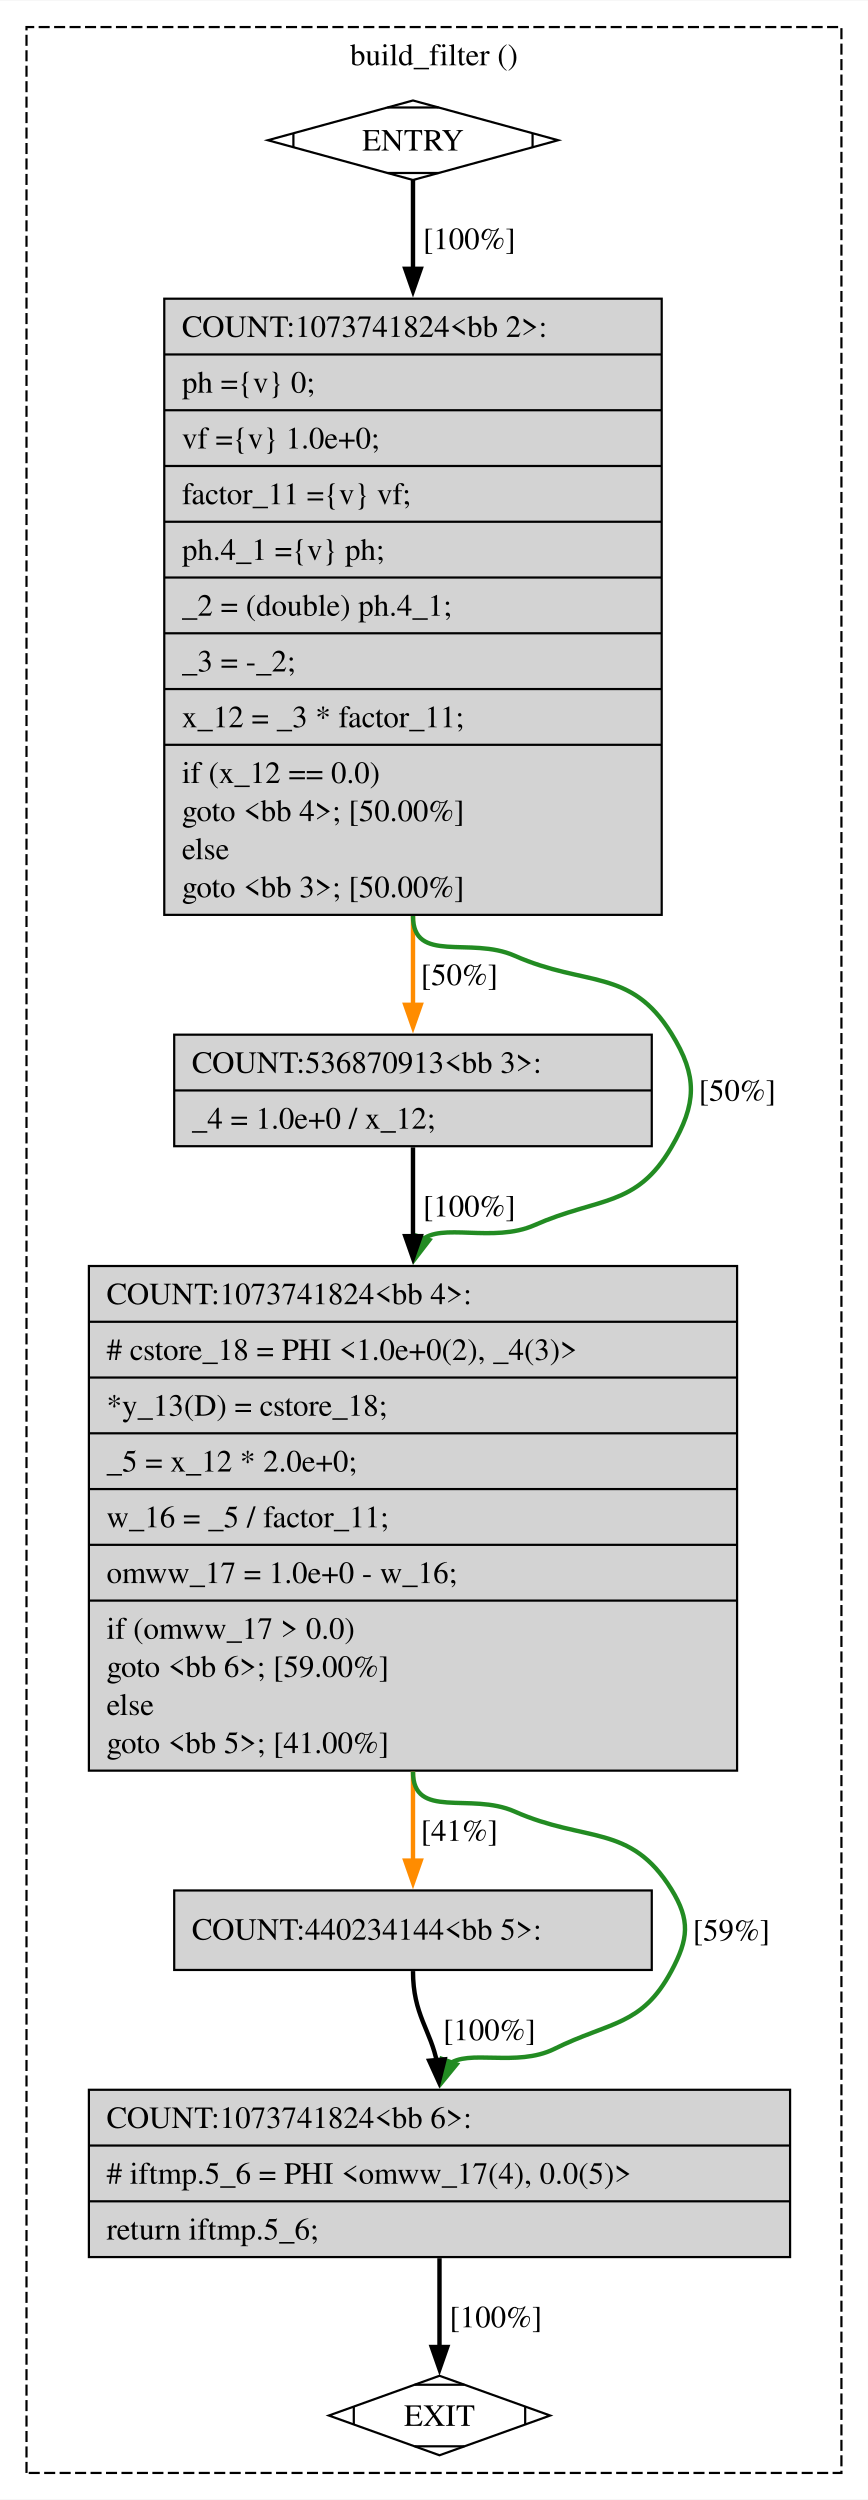
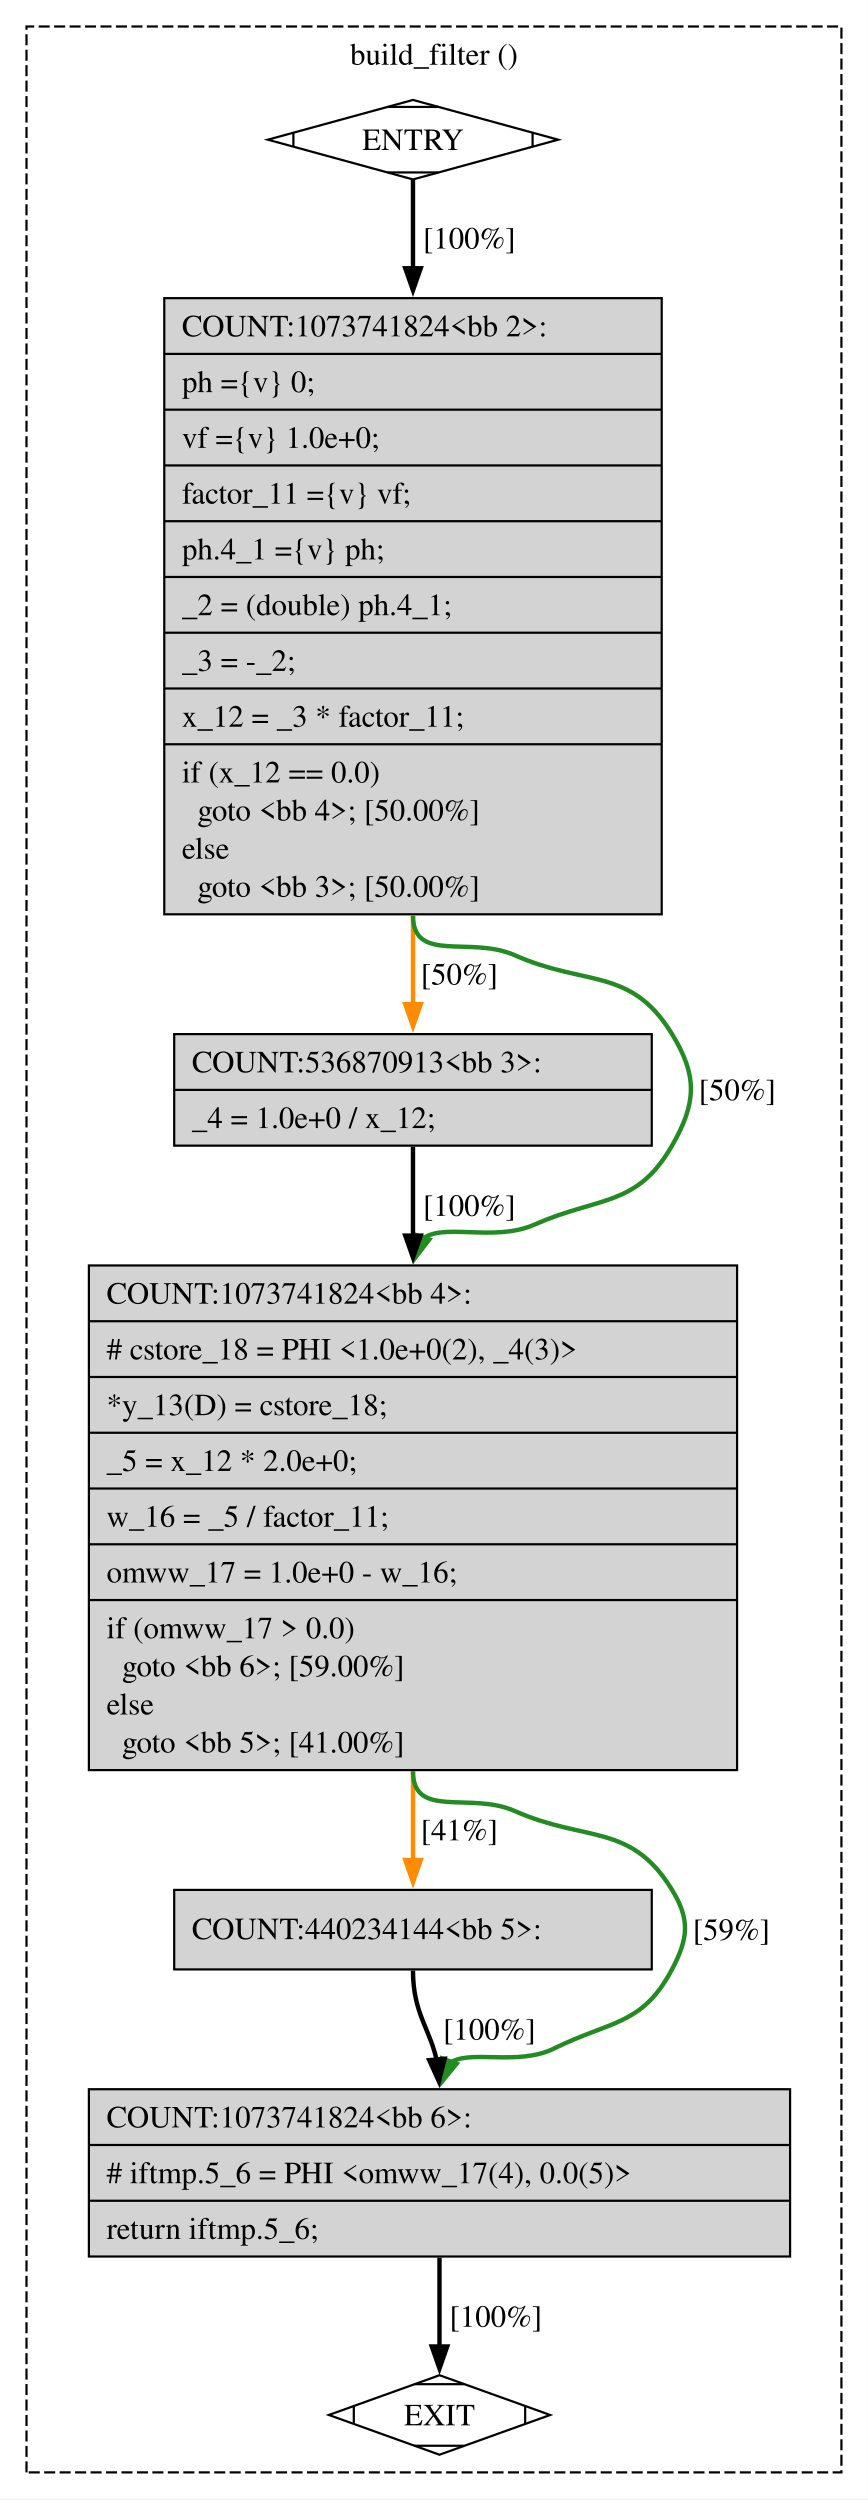
- <svg xmlns="http://www.w3.org/2000/svg" width="393pt" height="1132pt" viewBox="0.00 0.00 393.00 1131.50">
+ <svg xmlns="http://www.w3.org/2000/svg" width="393pt" height="1132pt" viewBox="0.00 0.00 393.00 1132.00">
  <g id="graph0" class="graph" transform="scale(1 1) rotate(0) translate(4 1127.5)">
    <polygon fill="white" stroke="none" points="-4,4 -4,-1127.5 389,-1127.5 389,4 -4,4" />
    <g id="clust1" class="cluster">
      <polygon fill="none" stroke="black" stroke-dasharray="5,2" points="8,-8 8,-1115.5 377,-1115.5 377,-8 8,-8" />
-       <text text-anchor="middle" x="192.5" y="-1098.2" font-family="Times,serif" font-size="14.00">build_filter ()</text>
+       <text xml:space="preserve" text-anchor="middle" x="192.5" y="-1098.2" font-family="Times,serif" font-size="14.00">build_filter ()</text>
    </g>
    <g id="node1" class="node">
      <polygon fill="white" stroke="black" points="183,-1082.25 117.28,-1064.25 183,-1046.25 248.72,-1064.25 183,-1082.25" />
      <polyline fill="none" stroke="black" points="128.85,-1067.42 128.85,-1061.08" />
      <polyline fill="none" stroke="black" points="171.43,-1049.42 194.57,-1049.42" />
      <polyline fill="none" stroke="black" points="237.15,-1061.08 237.15,-1067.42" />
      <polyline fill="none" stroke="black" points="194.57,-1079.08 171.43,-1079.08" />
-       <text text-anchor="middle" x="183" y="-1059.58" font-family="Times,serif" font-size="14.00">ENTRY</text>
+       <text xml:space="preserve" text-anchor="middle" x="183" y="-1059.58" font-family="Times,serif" font-size="14.00">ENTRY</text>
    </g>
    <g id="node2" class="node">
      <polygon fill="white" stroke="black" points="195,-52 144.9,-34 195,-16 245.1,-34 195,-52" />
      <polyline fill="none" stroke="black" points="156.2,-38.06 156.2,-29.94" />
      <polyline fill="none" stroke="black" points="183.71,-20.06 206.29,-20.06" />
      <polyline fill="none" stroke="black" points="233.8,-29.94 233.8,-38.06" />
      <polyline fill="none" stroke="black" points="206.29,-47.94 183.71,-47.94" />
-       <text text-anchor="middle" x="195" y="-29.32" font-family="Times,serif" font-size="14.00">EXIT</text>
+       <text xml:space="preserve" text-anchor="middle" x="195" y="-29.32" font-family="Times,serif" font-size="14.00">EXIT</text>
    </g>
    <g id="node3" class="node">
      <polygon fill="lightgrey" stroke="black" points="70.38,-713.5 70.38,-992.5 295.62,-992.5 295.62,-713.5 70.38,-713.5" />
-       <text text-anchor="start" x="78.38" y="-975.2" font-family="Times,serif" font-size="14.00">COUNT:1073741824&lt;bb 2&gt;:</text>
+       <text xml:space="preserve" text-anchor="start" x="78.38" y="-975.2" font-family="Times,serif" font-size="14.00">COUNT:1073741824&lt;bb 2&gt;:</text>
      <polyline fill="none" stroke="black" points="70.38,-967.25 295.62,-967.25" />
-       <text text-anchor="start" x="78.38" y="-949.95" font-family="Times,serif" font-size="14.00">ph ={v} 0;</text>
+       <text xml:space="preserve" text-anchor="start" x="78.38" y="-949.95" font-family="Times,serif" font-size="14.00">ph ={v} 0;</text>
      <polyline fill="none" stroke="black" points="70.38,-942 295.62,-942" />
-       <text text-anchor="start" x="78.38" y="-924.7" font-family="Times,serif" font-size="14.00">vf ={v} 1.0e+0;</text>
+       <text xml:space="preserve" text-anchor="start" x="78.38" y="-924.7" font-family="Times,serif" font-size="14.00">vf ={v} 1.0e+0;</text>
      <polyline fill="none" stroke="black" points="70.38,-916.75 295.62,-916.75" />
-       <text text-anchor="start" x="78.38" y="-899.45" font-family="Times,serif" font-size="14.00">factor_11 ={v} vf;</text>
+       <text xml:space="preserve" text-anchor="start" x="78.38" y="-899.45" font-family="Times,serif" font-size="14.00">factor_11 ={v} vf;</text>
      <polyline fill="none" stroke="black" points="70.38,-891.5 295.62,-891.5" />
-       <text text-anchor="start" x="78.38" y="-874.2" font-family="Times,serif" font-size="14.00">ph.4_1 ={v} ph;</text>
+       <text xml:space="preserve" text-anchor="start" x="78.38" y="-874.2" font-family="Times,serif" font-size="14.00">ph.4_1 ={v} ph;</text>
      <polyline fill="none" stroke="black" points="70.38,-866.25 295.62,-866.25" />
-       <text text-anchor="start" x="78.38" y="-848.95" font-family="Times,serif" font-size="14.00">_2 = (double) ph.4_1;</text>
+       <text xml:space="preserve" text-anchor="start" x="78.38" y="-848.95" font-family="Times,serif" font-size="14.00">_2 = (double) ph.4_1;</text>
      <polyline fill="none" stroke="black" points="70.38,-841 295.62,-841" />
-       <text text-anchor="start" x="78.38" y="-823.7" font-family="Times,serif" font-size="14.00">_3 = -_2;</text>
+       <text xml:space="preserve" text-anchor="start" x="78.38" y="-823.7" font-family="Times,serif" font-size="14.00">_3 = -_2;</text>
      <polyline fill="none" stroke="black" points="70.38,-815.75 295.62,-815.75" />
-       <text text-anchor="start" x="78.38" y="-798.45" font-family="Times,serif" font-size="14.00">x_12 = _3 * factor_11;</text>
+       <text xml:space="preserve" text-anchor="start" x="78.38" y="-798.45" font-family="Times,serif" font-size="14.00">x_12 = _3 * factor_11;</text>
      <polyline fill="none" stroke="black" points="70.38,-790.5 295.62,-790.5" />
-       <text text-anchor="start" x="78.38" y="-773.2" font-family="Times,serif" font-size="14.00">if (x_12 == 0.0)</text>
-       <text text-anchor="start" x="78.38" y="-755.95" font-family="Times,serif" font-size="14.00">  goto &lt;bb 4&gt;; [50.00%]</text>
-       <text text-anchor="start" x="78.38" y="-738.7" font-family="Times,serif" font-size="14.00">else</text>
-       <text text-anchor="start" x="78.38" y="-721.45" font-family="Times,serif" font-size="14.00">  goto &lt;bb 3&gt;; [50.00%]</text>
+       <text xml:space="preserve" text-anchor="start" x="78.38" y="-773.2" font-family="Times,serif" font-size="14.00">if (x_12 == 0.0)</text>
+       <text xml:space="preserve" text-anchor="start" x="78.38" y="-755.95" font-family="Times,serif" font-size="14.00">  goto &lt;bb 4&gt;; [50.00%]</text>
+       <text xml:space="preserve" text-anchor="start" x="78.38" y="-738.7" font-family="Times,serif" font-size="14.00">else</text>
+       <text xml:space="preserve" text-anchor="start" x="78.38" y="-721.45" font-family="Times,serif" font-size="14.00">  goto &lt;bb 3&gt;; [50.00%]</text>
    </g>
    <g id="edge1" class="edge">
      <path fill="none" stroke="black" stroke-width="2" d="M183,-1046.25C183,-1026.84 183,-1019.37 183,-1004.24" />
      <polygon fill="black" stroke="black" stroke-width="2" points="186.5,-1006.03 183,-996.03 179.5,-1006.03 186.5,-1006.03" />
-       <text text-anchor="middle" x="208.5" y="-1014.95" font-family="Times,serif" font-size="14.00">[100%]</text>
+       <text xml:space="preserve" text-anchor="middle" x="208.5" y="-1014.95" font-family="Times,serif" font-size="14.00">[100%]</text>
    </g>
    <g id="node4" class="node">
      <polygon fill="lightgrey" stroke="black" points="74.88,-608.75 74.88,-659.25 291.12,-659.25 291.12,-608.75 74.88,-608.75" />
-       <text text-anchor="start" x="82.88" y="-641.95" font-family="Times,serif" font-size="14.00">COUNT:536870913&lt;bb 3&gt;:</text>
+       <text xml:space="preserve" text-anchor="start" x="82.88" y="-641.95" font-family="Times,serif" font-size="14.00">COUNT:536870913&lt;bb 3&gt;:</text>
      <polyline fill="none" stroke="black" points="74.88,-634 291.12,-634" />
-       <text text-anchor="start" x="82.88" y="-616.7" font-family="Times,serif" font-size="14.00">_4 = 1.0e+0 / x_12;</text>
+       <text xml:space="preserve" text-anchor="start" x="82.88" y="-616.7" font-family="Times,serif" font-size="14.00">_4 = 1.0e+0 / x_12;</text>
    </g>
    <g id="edge3" class="edge">
      <path fill="none" stroke="darkorange" stroke-width="2" d="M183,-713C183,-693.59 183,-686.12 183,-670.99" />
      <polygon fill="darkorange" stroke="darkorange" stroke-width="2" points="186.5,-672.78 183,-662.78 179.5,-672.78 186.5,-672.78" />
-       <text text-anchor="middle" x="204" y="-681.7" font-family="Times,serif" font-size="14.00">[50%]</text>
+       <text xml:space="preserve" text-anchor="middle" x="204" y="-681.7" font-family="Times,serif" font-size="14.00">[50%]</text>
    </g>
    <g id="node5" class="node">
      <polygon fill="lightgrey" stroke="black" points="36.25,-326 36.25,-554.5 329.75,-554.5 329.75,-326 36.25,-326" />
-       <text text-anchor="start" x="44.25" y="-537.2" font-family="Times,serif" font-size="14.00">COUNT:1073741824&lt;bb 4&gt;:</text>
+       <text xml:space="preserve" text-anchor="start" x="44.25" y="-537.2" font-family="Times,serif" font-size="14.00">COUNT:1073741824&lt;bb 4&gt;:</text>
      <polyline fill="none" stroke="black" points="36.25,-529.25 329.75,-529.25" />
-       <text text-anchor="start" x="44.25" y="-511.95" font-family="Times,serif" font-size="14.00"># cstore_18 = PHI &lt;1.0e+0(2), _4(3)&gt;</text>
+       <text xml:space="preserve" text-anchor="start" x="44.25" y="-511.95" font-family="Times,serif" font-size="14.00"># cstore_18 = PHI &lt;1.0e+0(2), _4(3)&gt;</text>
      <polyline fill="none" stroke="black" points="36.25,-504 329.75,-504" />
-       <text text-anchor="start" x="44.25" y="-486.7" font-family="Times,serif" font-size="14.00">*y_13(D) = cstore_18;</text>
+       <text xml:space="preserve" text-anchor="start" x="44.25" y="-486.7" font-family="Times,serif" font-size="14.00">*y_13(D) = cstore_18;</text>
      <polyline fill="none" stroke="black" points="36.25,-478.75 329.75,-478.75" />
-       <text text-anchor="start" x="44.25" y="-461.45" font-family="Times,serif" font-size="14.00">_5 = x_12 * 2.0e+0;</text>
+       <text xml:space="preserve" text-anchor="start" x="44.25" y="-461.45" font-family="Times,serif" font-size="14.00">_5 = x_12 * 2.0e+0;</text>
      <polyline fill="none" stroke="black" points="36.25,-453.5 329.75,-453.5" />
-       <text text-anchor="start" x="44.25" y="-436.2" font-family="Times,serif" font-size="14.00">w_16 = _5 / factor_11;</text>
+       <text xml:space="preserve" text-anchor="start" x="44.25" y="-436.2" font-family="Times,serif" font-size="14.00">w_16 = _5 / factor_11;</text>
      <polyline fill="none" stroke="black" points="36.25,-428.25 329.75,-428.25" />
-       <text text-anchor="start" x="44.25" y="-410.95" font-family="Times,serif" font-size="14.00">omww_17 = 1.0e+0 - w_16;</text>
+       <text xml:space="preserve" text-anchor="start" x="44.25" y="-410.95" font-family="Times,serif" font-size="14.00">omww_17 = 1.0e+0 - w_16;</text>
      <polyline fill="none" stroke="black" points="36.25,-403 329.75,-403" />
-       <text text-anchor="start" x="44.25" y="-385.7" font-family="Times,serif" font-size="14.00">if (omww_17 &gt; 0.0)</text>
-       <text text-anchor="start" x="44.25" y="-368.45" font-family="Times,serif" font-size="14.00">  goto &lt;bb 6&gt;; [59.00%]</text>
-       <text text-anchor="start" x="44.25" y="-351.2" font-family="Times,serif" font-size="14.00">else</text>
-       <text text-anchor="start" x="44.25" y="-333.95" font-family="Times,serif" font-size="14.00">  goto &lt;bb 5&gt;; [41.00%]</text>
+       <text xml:space="preserve" text-anchor="start" x="44.25" y="-385.7" font-family="Times,serif" font-size="14.00">if (omww_17 &gt; 0.0)</text>
+       <text xml:space="preserve" text-anchor="start" x="44.25" y="-368.45" font-family="Times,serif" font-size="14.00">  goto &lt;bb 6&gt;; [59.00%]</text>
+       <text xml:space="preserve" text-anchor="start" x="44.25" y="-351.2" font-family="Times,serif" font-size="14.00">else</text>
+       <text xml:space="preserve" text-anchor="start" x="44.25" y="-333.95" font-family="Times,serif" font-size="14.00">  goto &lt;bb 5&gt;; [41.00%]</text>
    </g>
    <g id="edge2" class="edge">
      <path fill="none" stroke="forestgreen" stroke-width="2" d="M183,-713C183,-691.05 208.93,-703.89 229,-695 261.21,-680.73 281.44,-689.69 300,-659.75 312.06,-640.3 311.51,-628.03 300,-608.25 284.06,-580.85 266.99,-585.83 238,-573 219.26,-564.71 195.46,-574.53 186.57,-565.85" />
      <polygon fill="forestgreen" stroke="forestgreen" stroke-width="2" points="190.39,-566.28 183.94,-557.88 183.74,-568.47 190.39,-566.28" />
-       <text text-anchor="middle" x="329.84" y="-629.33" font-family="Times,serif" font-size="14.00">[50%]</text>
+       <text xml:space="preserve" text-anchor="middle" x="329.84" y="-629.33" font-family="Times,serif" font-size="14.00">[50%]</text>
    </g>
    <g id="edge4" class="edge">
      <path fill="none" stroke="black" stroke-width="2" d="M183,-608.25C183,-588.84 183,-581.37 183,-566.24" />
      <polygon fill="black" stroke="black" stroke-width="2" points="186.5,-568.03 183,-558.03 179.5,-568.03 186.5,-568.03" />
-       <text text-anchor="middle" x="208.5" y="-576.95" font-family="Times,serif" font-size="14.00">[100%]</text>
+       <text xml:space="preserve" text-anchor="middle" x="208.5" y="-576.95" font-family="Times,serif" font-size="14.00">[100%]</text>
    </g>
    <g id="node6" class="node">
      <polygon fill="lightgrey" stroke="black" points="74.88,-235.75 74.88,-271.75 291.12,-271.75 291.12,-235.75 74.88,-235.75" />
-       <text text-anchor="start" x="82.88" y="-249.45" font-family="Times,serif" font-size="14.00">COUNT:440234144&lt;bb 5&gt;:</text>
+       <text xml:space="preserve" text-anchor="start" x="82.88" y="-249.45" font-family="Times,serif" font-size="14.00">COUNT:440234144&lt;bb 5&gt;:</text>
    </g>
    <g id="edge6" class="edge">
      <path fill="none" stroke="darkorange" stroke-width="2" d="M183,-325.5C183,-306.09 183,-298.62 183,-283.49" />
      <polygon fill="darkorange" stroke="darkorange" stroke-width="2" points="186.5,-285.28 183,-275.28 179.5,-285.28 186.5,-285.28" />
-       <text text-anchor="middle" x="204" y="-294.2" font-family="Times,serif" font-size="14.00">[41%]</text>
+       <text xml:space="preserve" text-anchor="middle" x="204" y="-294.2" font-family="Times,serif" font-size="14.00">[41%]</text>
    </g>
    <g id="node7" class="node">
      <polygon fill="lightgrey" stroke="black" points="36.25,-105.75 36.25,-181.5 353.75,-181.5 353.75,-105.75 36.25,-105.75" />
-       <text text-anchor="start" x="44.25" y="-164.2" font-family="Times,serif" font-size="14.00">COUNT:1073741824&lt;bb 6&gt;:</text>
+       <text xml:space="preserve" text-anchor="start" x="44.25" y="-164.2" font-family="Times,serif" font-size="14.00">COUNT:1073741824&lt;bb 6&gt;:</text>
      <polyline fill="none" stroke="black" points="36.25,-156.25 353.75,-156.25" />
-       <text text-anchor="start" x="44.25" y="-138.95" font-family="Times,serif" font-size="14.00"># iftmp.5_6 = PHI &lt;omww_17(4), 0.0(5)&gt;</text>
+       <text xml:space="preserve" text-anchor="start" x="44.25" y="-138.95" font-family="Times,serif" font-size="14.00"># iftmp.5_6 = PHI &lt;omww_17(4), 0.0(5)&gt;</text>
      <polyline fill="none" stroke="black" points="36.25,-131 353.75,-131" />
-       <text text-anchor="start" x="44.25" y="-113.7" font-family="Times,serif" font-size="14.00">return iftmp.5_6;</text>
+       <text xml:space="preserve" text-anchor="start" x="44.25" y="-113.7" font-family="Times,serif" font-size="14.00">return iftmp.5_6;</text>
    </g>
    <g id="edge5" class="edge">
      <path fill="none" stroke="forestgreen" stroke-width="2" d="M183,-325.5C183,-303.55 208.93,-316.39 229,-307.5 261.21,-293.23 281.44,-302.19 300,-272.25 308.67,-258.27 307.77,-249.74 300,-235.25 286.64,-210.31 272.35,-212.56 247,-200 229.88,-191.52 207.77,-200.23 198.92,-192.79" />
      <polygon fill="forestgreen" stroke="forestgreen" stroke-width="2" points="202.74,-193.05 196.03,-184.85 196.16,-195.44 202.74,-193.05" />
-       <text text-anchor="middle" x="327.17" y="-249.07" font-family="Times,serif" font-size="14.00">[59%]</text>
+       <text xml:space="preserve" text-anchor="middle" x="327.17" y="-249.07" font-family="Times,serif" font-size="14.00">[59%]</text>
    </g>
    <g id="edge7" class="edge">
      <path fill="none" stroke="black" stroke-width="2" d="M183,-235.25C183,-215.35 191.07,-208.59 193.98,-193.41" />
      <polygon fill="black" stroke="black" stroke-width="2" points="197.32,-195.29 194.73,-185.01 190.35,-194.66 197.32,-195.29" />
-       <text text-anchor="middle" x="217.6" y="-203.95" font-family="Times,serif" font-size="14.00">[100%]</text>
+       <text xml:space="preserve" text-anchor="middle" x="217.6" y="-203.95" font-family="Times,serif" font-size="14.00">[100%]</text>
    </g>
    <g id="edge8" class="edge">
      <path fill="none" stroke="black" stroke-width="2" d="M195,-105.25C195,-85.84 195,-78.37 195,-63.24" />
      <polygon fill="black" stroke="black" stroke-width="2" points="198.5,-65.03 195,-55.03 191.5,-65.03 198.5,-65.03" />
-       <text text-anchor="middle" x="220.5" y="-73.95" font-family="Times,serif" font-size="14.00">[100%]</text>
+       <text xml:space="preserve" text-anchor="middle" x="220.5" y="-73.95" font-family="Times,serif" font-size="14.00">[100%]</text>
    </g>
  </g>
</svg>
